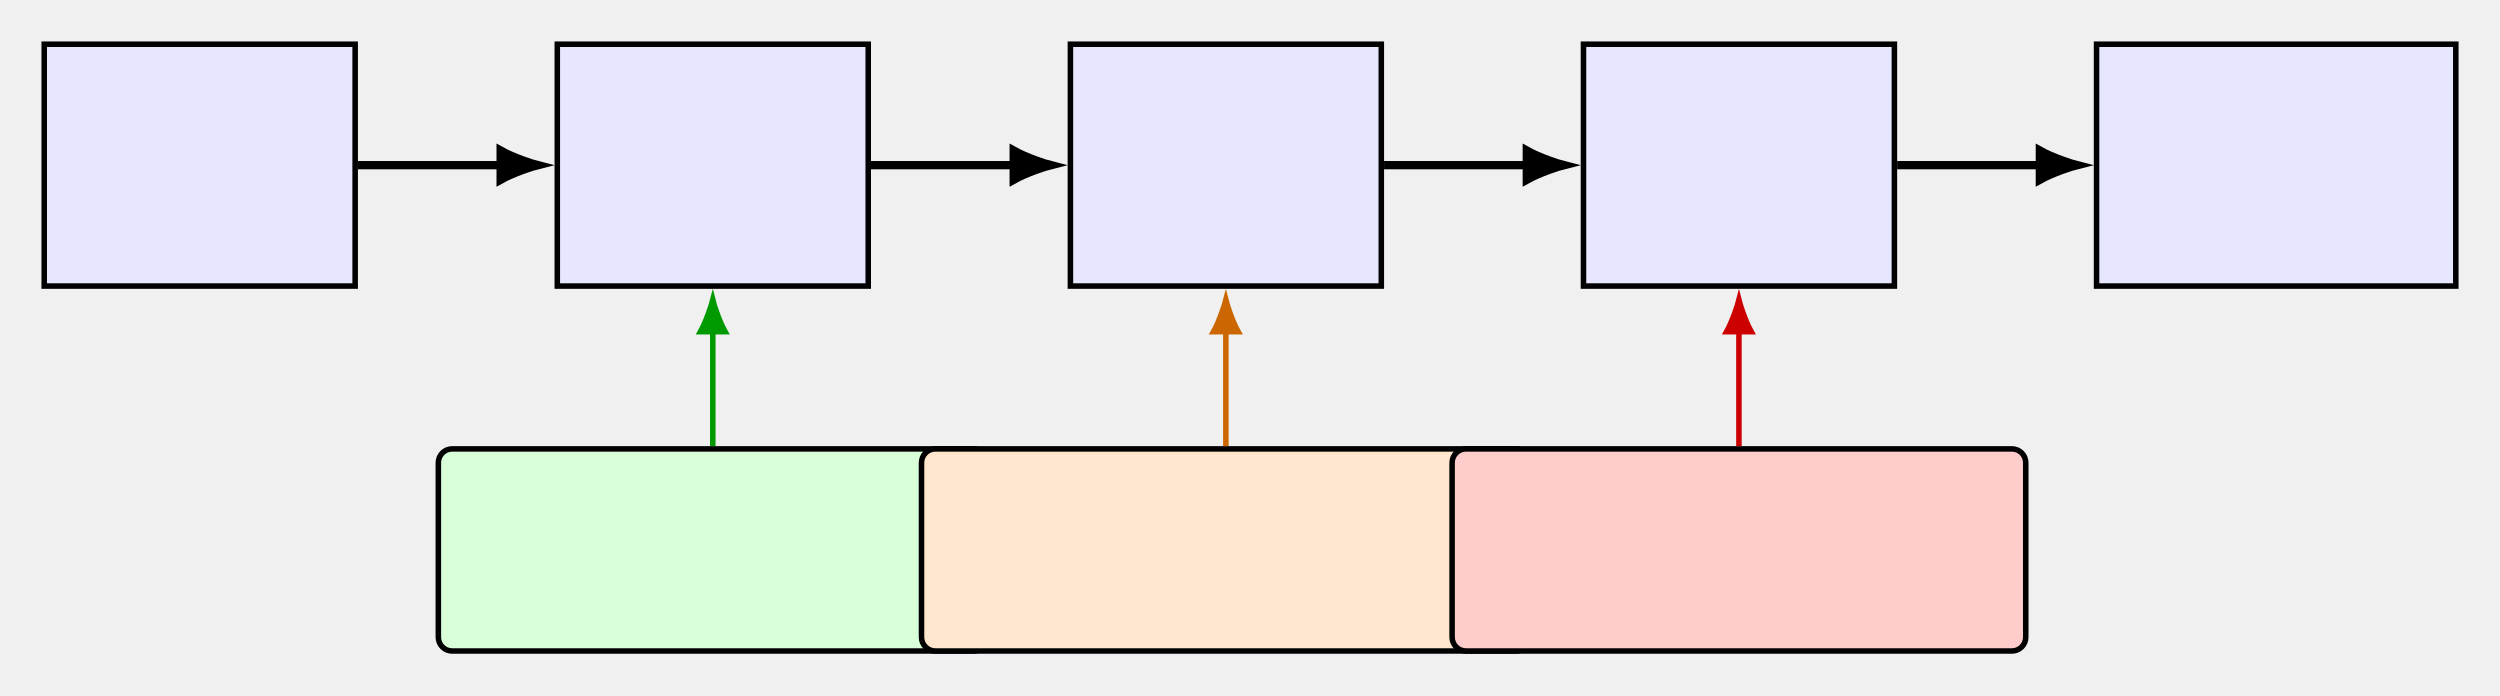
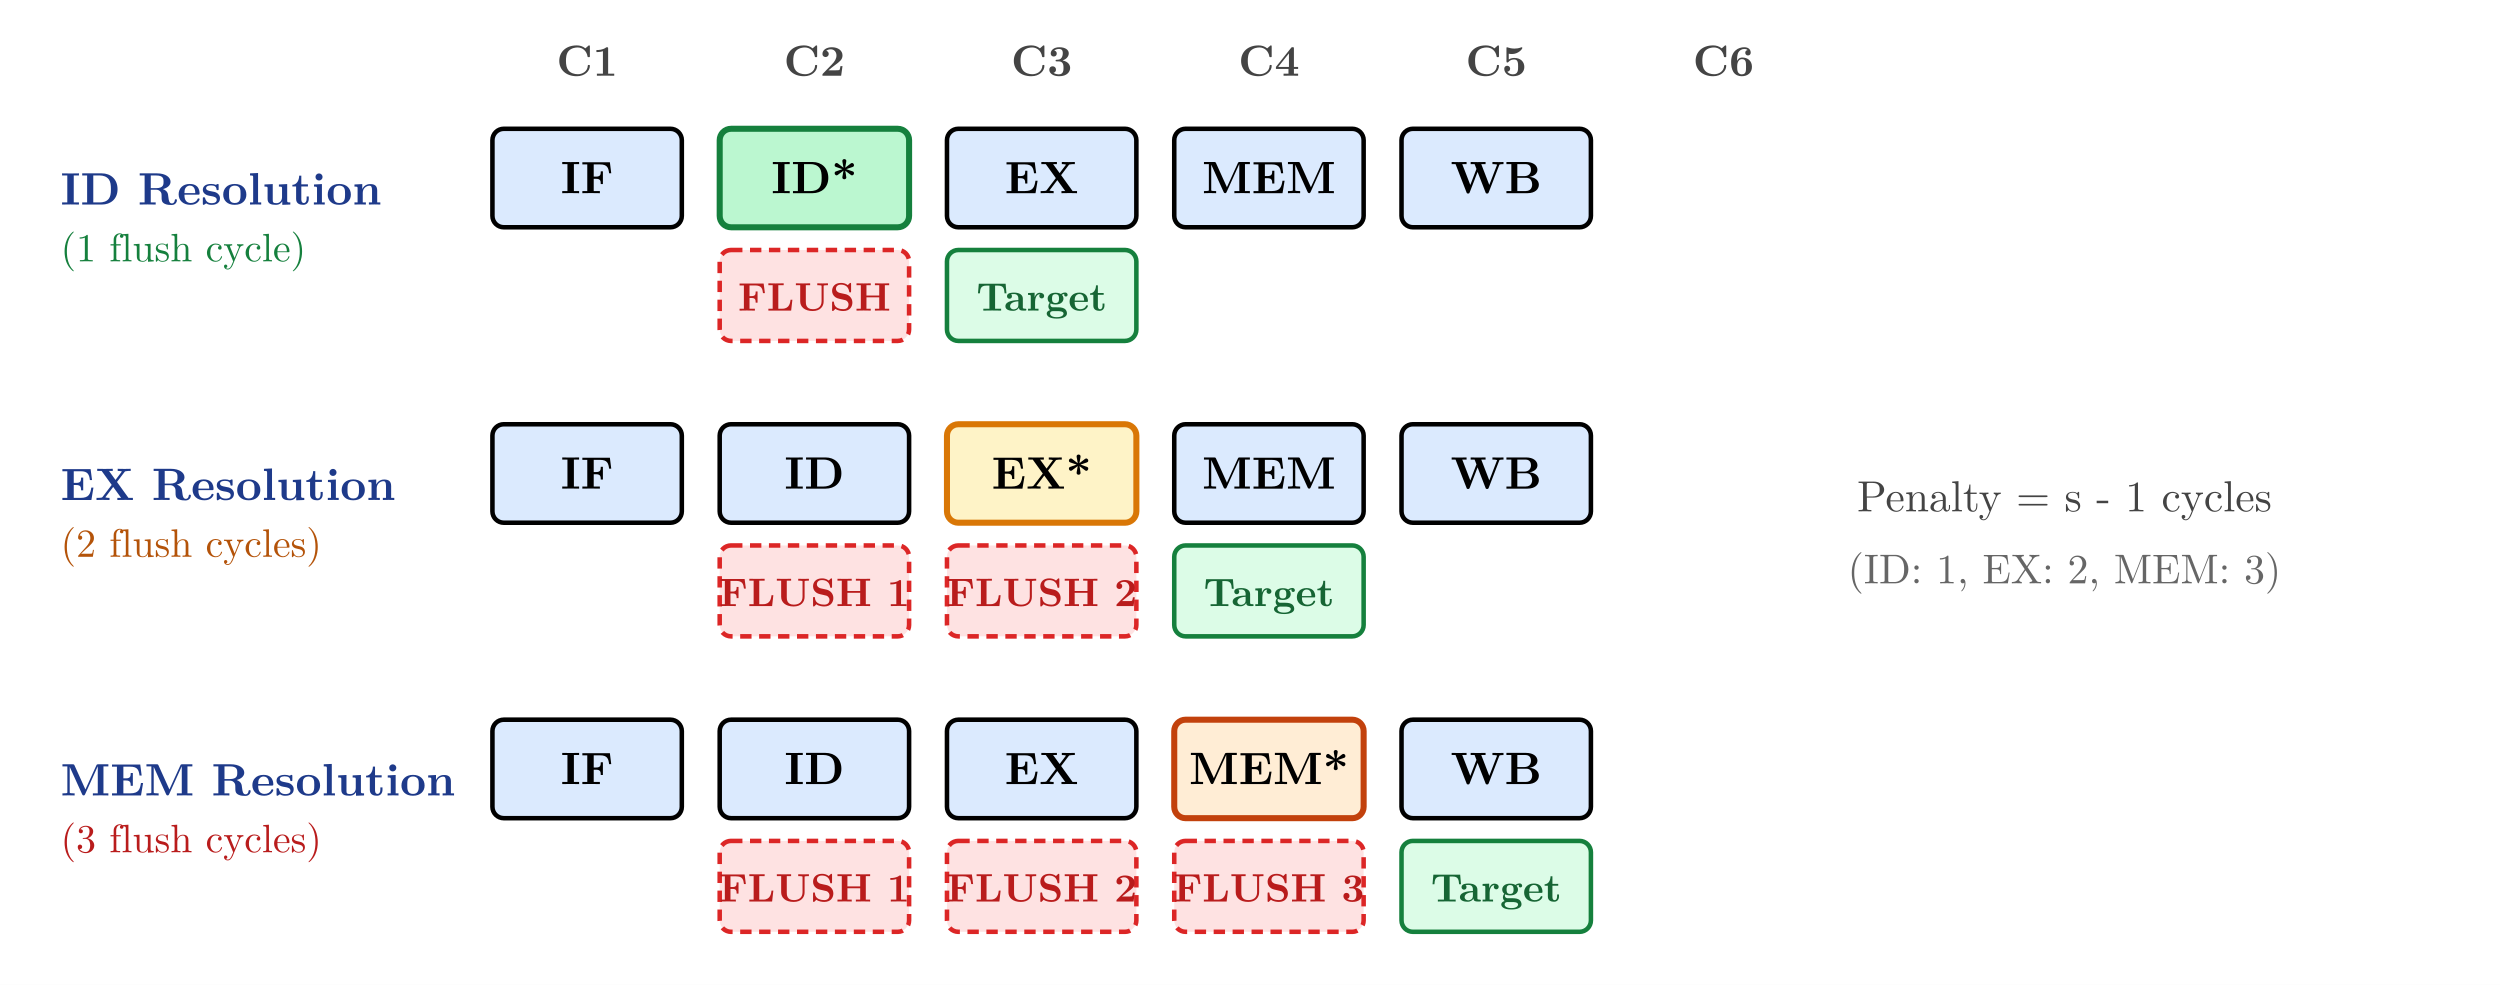
- <svg xmlns="http://www.w3.org/2000/svg" version="1.1" width="360.399pt" height="100.223pt" viewBox="0 -100.223 360.399 100.223">
-   <g id="page18">
-     <g transform="matrix(1 0 0 -1 0 0)">
-       <path d="M6.375 58.984H51.199V93.848H6.375Z" fill="#e6e6ff" />
-       <path d="M6.375 58.984H51.199V93.848H6.375Z" stroke="#000" fill="none" stroke-width=".797" stroke-miterlimit="10" />
-       <path d="M80.34 58.984H125.164V93.848H80.34Z" fill="#e6e6ff" />
-       <path d="M80.34 58.984H125.164V93.848H80.34Z" stroke="#000" fill="none" stroke-width=".797" stroke-miterlimit="10" />
-       <path d="M154.309 58.984H199.129V93.848H154.309Z" fill="#e6e6ff" />
-       <path d="M154.309 58.984H199.129V93.848H154.309Z" stroke="#000" fill="none" stroke-width=".797" stroke-miterlimit="10" />
-       <path d="M228.273 58.984H273.094V93.848H228.273Z" fill="#e6e6ff" />
-       <path d="M228.273 58.984H273.094V93.848H228.273Z" stroke="#000" fill="none" stroke-width=".797" stroke-miterlimit="10" />
-       <path d="M302.238 58.984H354.027V93.848H302.238Z" fill="#e6e6ff" />
-       <path d="M302.238 58.984H354.027V93.848H302.238Z" stroke="#000" fill="none" stroke-width=".797" stroke-miterlimit="10" />
-       <path d="M51.598 76.414H72.172" stroke="#000" fill="none" stroke-width="1.196" stroke-miterlimit="10" />
-       <path d="M77.477 76.414C76.828 76.578 73.961 77.504 72.172 78.512V74.32C73.961 75.328 76.828 76.254 77.477 76.414Z" />
-       <path d="M77.477 76.414C76.828 76.578 73.961 77.504 72.172 78.512V74.32C73.961 75.328 76.828 76.254 77.477 76.414Z" stroke="#000" fill="none" stroke-width="1.196" stroke-miterlimit="10" />
-       <path d="M125.562 76.414H146.137" stroke="#000" fill="none" stroke-width="1.196" stroke-miterlimit="10" />
-       <path d="M151.445 76.414C150.793 76.578 147.925 77.504 146.136 78.512V74.32C147.925 75.328 150.793 76.254 151.445 76.414Z" />
-       <path d="M151.445 76.414C150.793 76.578 147.925 77.504 146.136 78.512V74.32C147.925 75.328 150.793 76.254 151.445 76.414Z" stroke="#000" fill="none" stroke-width="1.196" stroke-miterlimit="10" />
-       <path d="M199.527 76.414H220.102" stroke="#000" fill="none" stroke-width="1.196" stroke-miterlimit="10" />
-       <path d="M225.41 76.414C224.758 76.578 221.895 77.504 220.102 78.512V74.32C221.895 75.328 224.758 76.254 225.41 76.414Z" />
-       <path d="M225.41 76.414C224.758 76.578 221.895 77.504 220.102 78.512V74.32C221.895 75.328 224.758 76.254 225.41 76.414Z" stroke="#000" fill="none" stroke-width="1.196" stroke-miterlimit="10" />
-       <path d="M273.492 76.414H294.066" stroke="#000" fill="none" stroke-width="1.196" stroke-miterlimit="10" />
-       <path d="M299.375 76.414C298.723 76.578 295.859 77.504 294.066 78.512V74.32C295.859 75.328 298.723 76.254 299.375 76.414Z" />
-       <path d="M299.375 76.414C298.723 76.578 295.859 77.504 294.066 78.512V74.32C295.859 75.328 298.723 76.254 299.375 76.414Z" stroke="#000" fill="none" stroke-width="1.196" stroke-miterlimit="10" />
-       <path d="M140.324 35.512H65.184C64.082 35.512 63.191 34.617 63.191 33.52V8.367C63.191 7.266 64.082 6.375 65.184 6.375H140.324C141.422 6.375 142.316 7.266 142.316 8.367V33.52C142.316 34.617 141.422 35.512 140.324 35.512Z" fill="#d9ffd9" />
-       <path d="M140.324 35.512H65.184C64.082 35.512 63.191 34.617 63.191 33.52V8.367C63.191 7.266 64.082 6.375 65.184 6.375H140.324C141.422 6.375 142.316 7.266 142.316 8.367V33.52C142.316 34.617 141.422 35.512 140.324 35.512Z" stroke="#000" fill="none" stroke-width=".797" stroke-miterlimit="10" />
-       <path d="M218.598 35.512H134.836C133.738 35.512 132.844 34.617 132.844 33.52V8.367C132.844 7.266 133.738 6.375 134.836 6.375H218.598C219.699 6.375 220.59 7.266 220.59 8.367V33.52C220.59 34.617 219.699 35.512 218.598 35.512Z" fill="#ffe6cc" />
-       <path d="M218.598 35.512H134.836C133.738 35.512 132.844 34.617 132.844 33.52V8.367C132.844 7.266 133.738 6.375 134.836 6.375H218.598C219.699 6.375 220.59 7.266 220.59 8.367V33.52C220.59 34.617 219.699 35.512 218.598 35.512Z" stroke="#000" fill="none" stroke-width=".797" stroke-miterlimit="10" />
-       <path d="M290.039 35.512H211.328C210.227 35.512 209.336 34.617 209.336 33.52V8.367C209.336 7.266 210.227 6.375 211.328 6.375H290.039C291.141 6.375 292.031 7.266 292.031 8.367V33.52C292.031 34.617 291.141 35.512 290.039 35.512Z" fill="#fcc" />
-       <path d="M290.039 35.512H211.328C210.227 35.512 209.336 34.617 209.336 33.52V8.367C209.336 7.266 210.227 6.375 211.328 6.375H290.039C291.141 6.375 292.031 7.266 292.031 8.367V33.52C292.031 34.617 291.141 35.512 290.039 35.512Z" stroke="#000" fill="none" stroke-width=".797" stroke-miterlimit="10" />
-       <path d="M102.754 35.91V52.41" stroke="#090" fill="none" stroke-width=".797" stroke-miterlimit="10" />
-       <path d="M102.754 56.945C102.613 56.387 101.832 53.941 100.98 52.41H104.523C103.672 53.941 102.89 56.387 102.754 56.945Z" fill="#090" />
-       <path d="M102.754 56.945C102.613 56.387 101.832 53.941 100.98 52.41H104.523C103.672 53.941 102.89 56.387 102.754 56.945Z" stroke="#090" fill="none" stroke-width=".797" stroke-miterlimit="10" />
-       <path d="M176.719 35.91V52.41" stroke="#c60" fill="none" stroke-width=".797" stroke-miterlimit="10" />
-       <path d="M176.719 56.945C176.578 56.387 175.797 53.941 174.946 52.41H178.489C177.637 53.941 176.856 56.387 176.719 56.945Z" fill="#c60" />
-       <path d="M176.719 56.945C176.578 56.387 175.797 53.941 174.946 52.41H178.489C177.637 53.941 176.856 56.387 176.719 56.945Z" stroke="#c60" fill="none" stroke-width=".797" stroke-miterlimit="10" />
-       <path d="M250.684 35.91V52.41" stroke="#c00" fill="none" stroke-width=".797" stroke-miterlimit="10" />
-       <path d="M250.684 56.945C250.543 56.387 249.762 53.941 248.91 52.41H252.453C251.602 53.941 250.82 56.387 250.684 56.945Z" fill="#c00" />
-       <path d="M250.684 56.945C250.543 56.387 249.762 53.941 248.91 52.41H252.453C251.602 53.941 250.82 56.387 250.684 56.945Z" stroke="#c00" fill="none" stroke-width=".797" stroke-miterlimit="10" />
-     </g>
+ <svg xmlns="http://www.w3.org/2000/svg" width="660" height="260" viewBox="0 0 660 260" font-family="'Latin Modern Roman','CMU Serif','Times New Roman',serif" font-size="12">
+   <rect width="660" height="260" fill="#fff" />
+   <g text-anchor="middle" font-weight="bold" fill="#444" font-size="11.5">
+     <text x="155" y="20">C1</text>
+     <text x="215" y="20">C2</text>
+     <text x="275" y="20">C3</text>
+     <text x="335" y="20">C4</text>
+     <text x="395" y="20">C5</text>
+     <text x="455" y="20">C6</text>
  </g>
+   <text x="16" y="54" font-weight="bold" fill="#1e3a8a">ID Resolution</text>
+   <text x="16" y="69" font-size="10.5" fill="#15803d">(1 flush cycle)</text>
+   <g stroke="#000" stroke-width="1.2" text-anchor="middle" font-weight="bold">
+     <rect x="130" y="34" width="50" height="26" rx="3" fill="#dbeafe" />
+     <text x="155" y="51" stroke="none">IF</text>
+     <rect x="190" y="34" width="50" height="26" rx="3" fill="#bbf7d0" stroke="#15803d" stroke-width="1.6" />
+     <text x="215" y="51" stroke="none">ID*</text>
+     <rect x="250" y="34" width="50" height="26" rx="3" fill="#dbeafe" />
+     <text x="275" y="51" stroke="none">EX</text>
+     <rect x="310" y="34" width="50" height="26" rx="3" fill="#dbeafe" />
+     <text x="335" y="51" stroke="none">MEM</text>
+     <rect x="370" y="34" width="50" height="26" rx="3" fill="#dbeafe" />
+     <text x="395" y="51" stroke="none">WB</text>
+     <rect x="190" y="66" width="50" height="24" rx="3" fill="#fee2e2" stroke="#dc2626" stroke-dasharray="3,2" />
+     <text x="215" y="82" stroke="none" fill="#b91c1c" font-size="10.5">FLUSH</text>
+     <rect x="250" y="66" width="50" height="24" rx="3" fill="#dcfce7" stroke="#15803d" />
+     <text x="275" y="82" stroke="none" fill="#166534" font-size="10.5">Target</text>
+   </g>
+   <text x="16" y="132" font-weight="bold" fill="#1e3a8a">EX Resolution</text>
+   <text x="16" y="147" font-size="10.5" fill="#b45309">(2 flush cycles)</text>
+   <g stroke="#000" stroke-width="1.2" text-anchor="middle" font-weight="bold">
+     <rect x="130" y="112" width="50" height="26" rx="3" fill="#dbeafe" />
+     <text x="155" y="129" stroke="none">IF</text>
+     <rect x="190" y="112" width="50" height="26" rx="3" fill="#dbeafe" />
+     <text x="215" y="129" stroke="none">ID</text>
+     <rect x="250" y="112" width="50" height="26" rx="3" fill="#fef3c7" stroke="#d97706" stroke-width="1.6" />
+     <text x="275" y="129" stroke="none">EX*</text>
+     <rect x="310" y="112" width="50" height="26" rx="3" fill="#dbeafe" />
+     <text x="335" y="129" stroke="none">MEM</text>
+     <rect x="370" y="112" width="50" height="26" rx="3" fill="#dbeafe" />
+     <text x="395" y="129" stroke="none">WB</text>
+     <rect x="190" y="144" width="50" height="24" rx="3" fill="#fee2e2" stroke="#dc2626" stroke-dasharray="3,2" />
+     <text x="215" y="160" stroke="none" fill="#b91c1c" font-size="10.5">FLUSH 1</text>
+     <rect x="250" y="144" width="50" height="24" rx="3" fill="#fee2e2" stroke="#dc2626" stroke-dasharray="3,2" />
+     <text x="275" y="160" stroke="none" fill="#b91c1c" font-size="10.5">FLUSH 2</text>
+     <rect x="310" y="144" width="50" height="24" rx="3" fill="#dcfce7" stroke="#15803d" />
+     <text x="335" y="160" stroke="none" fill="#166534" font-size="10.5">Target</text>
+   </g>
+   <text x="16" y="210" font-weight="bold" fill="#1e3a8a">MEM Resolution</text>
+   <text x="16" y="225" font-size="10.5" fill="#b91c1c">(3 flush cycles)</text>
+   <g stroke="#000" stroke-width="1.2" text-anchor="middle" font-weight="bold">
+     <rect x="130" y="190" width="50" height="26" rx="3" fill="#dbeafe" />
+     <text x="155" y="207" stroke="none">IF</text>
+     <rect x="190" y="190" width="50" height="26" rx="3" fill="#dbeafe" />
+     <text x="215" y="207" stroke="none">ID</text>
+     <rect x="250" y="190" width="50" height="26" rx="3" fill="#dbeafe" />
+     <text x="275" y="207" stroke="none">EX</text>
+     <rect x="310" y="190" width="50" height="26" rx="3" fill="#ffedd5" stroke="#c2410c" stroke-width="1.6" />
+     <text x="335" y="207" stroke="none">MEM*</text>
+     <rect x="370" y="190" width="50" height="26" rx="3" fill="#dbeafe" />
+     <text x="395" y="207" stroke="none">WB</text>
+     <rect x="190" y="222" width="50" height="24" rx="3" fill="#fee2e2" stroke="#dc2626" stroke-dasharray="3,2" />
+     <text x="215" y="238" stroke="none" fill="#b91c1c" font-size="10.5">FLUSH 1</text>
+     <rect x="250" y="222" width="50" height="24" rx="3" fill="#fee2e2" stroke="#dc2626" stroke-dasharray="3,2" />
+     <text x="275" y="238" stroke="none" fill="#b91c1c" font-size="10.5">FLUSH 2</text>
+     <rect x="310" y="222" width="50" height="24" rx="3" fill="#fee2e2" stroke="#dc2626" stroke-dasharray="3,2" />
+     <text x="335" y="238" stroke="none" fill="#b91c1c" font-size="10.5">FLUSH 3</text>
+     <rect x="370" y="222" width="50" height="24" rx="3" fill="#dcfce7" stroke="#15803d" />
+     <text x="395" y="238" stroke="none" fill="#166534" font-size="10.5">Target</text>
+   </g>
+   <text x="545" y="135" text-anchor="middle" font-size="11.5" fill="#444">Penalty = s - 1 cycles</text>
+   <text x="545" y="154" text-anchor="middle" font-size="11" fill="#666">(ID: 1, EX: 2, MEM: 3)</text>
</svg>
